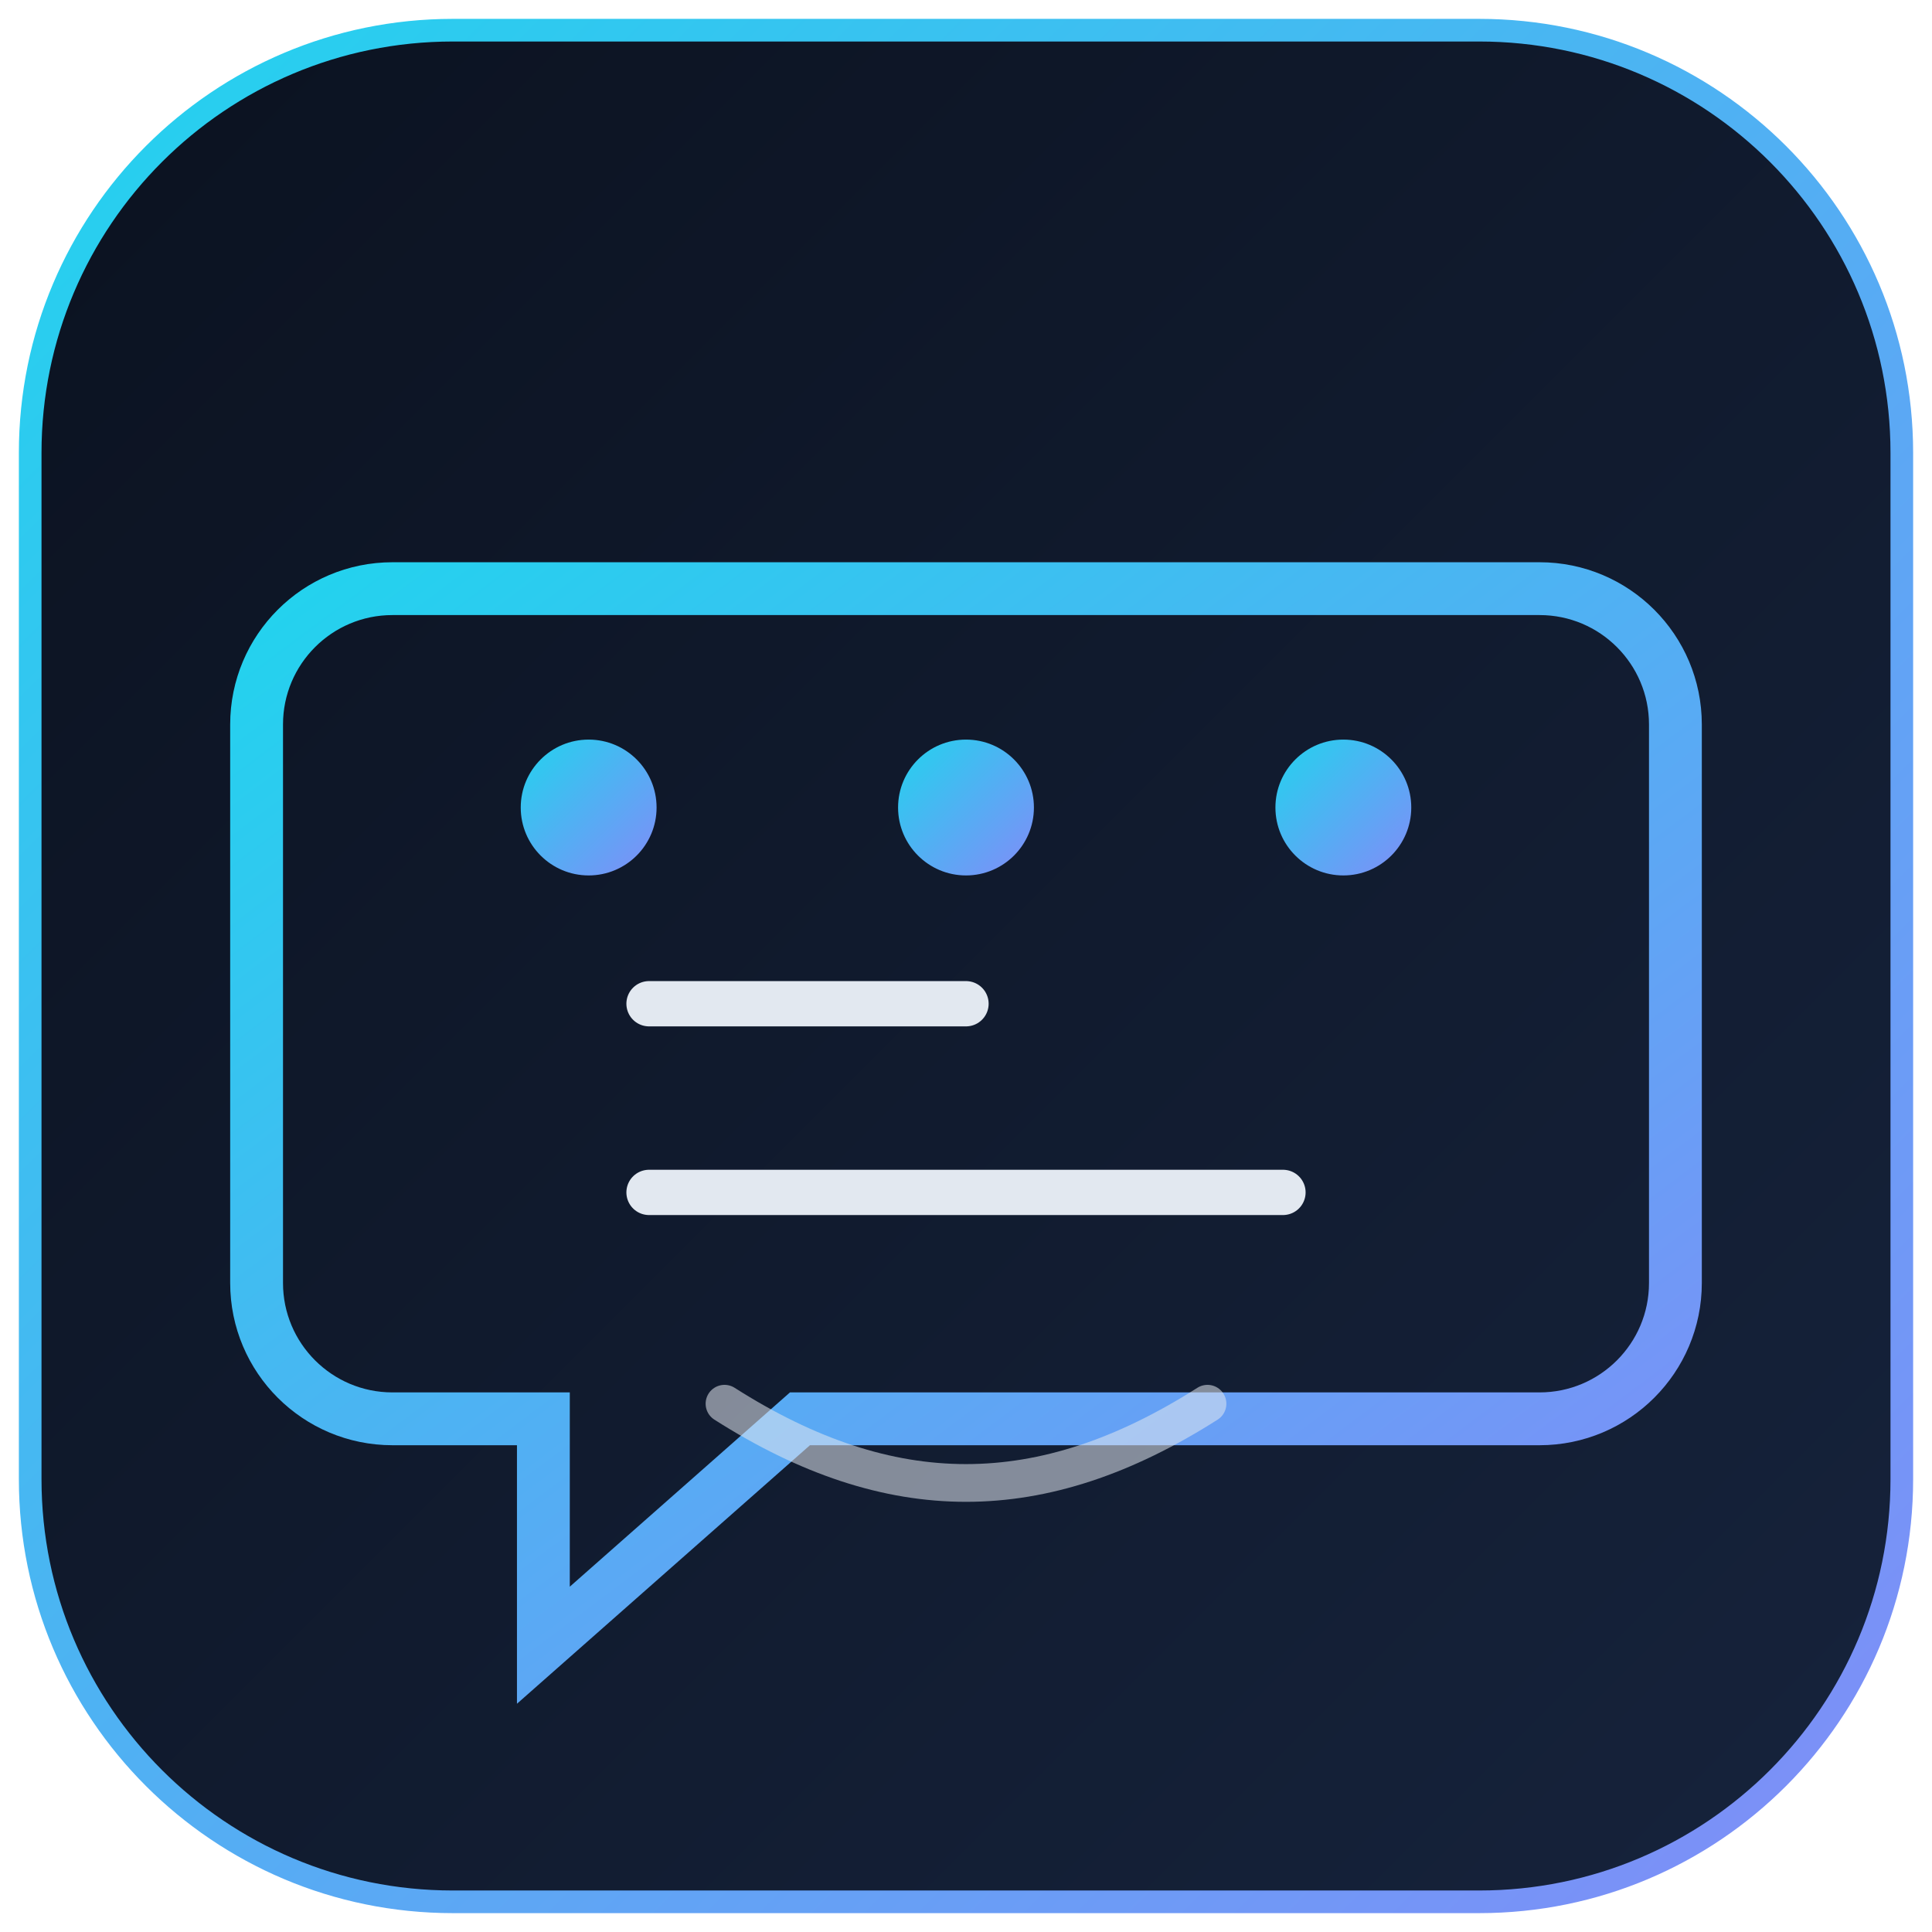
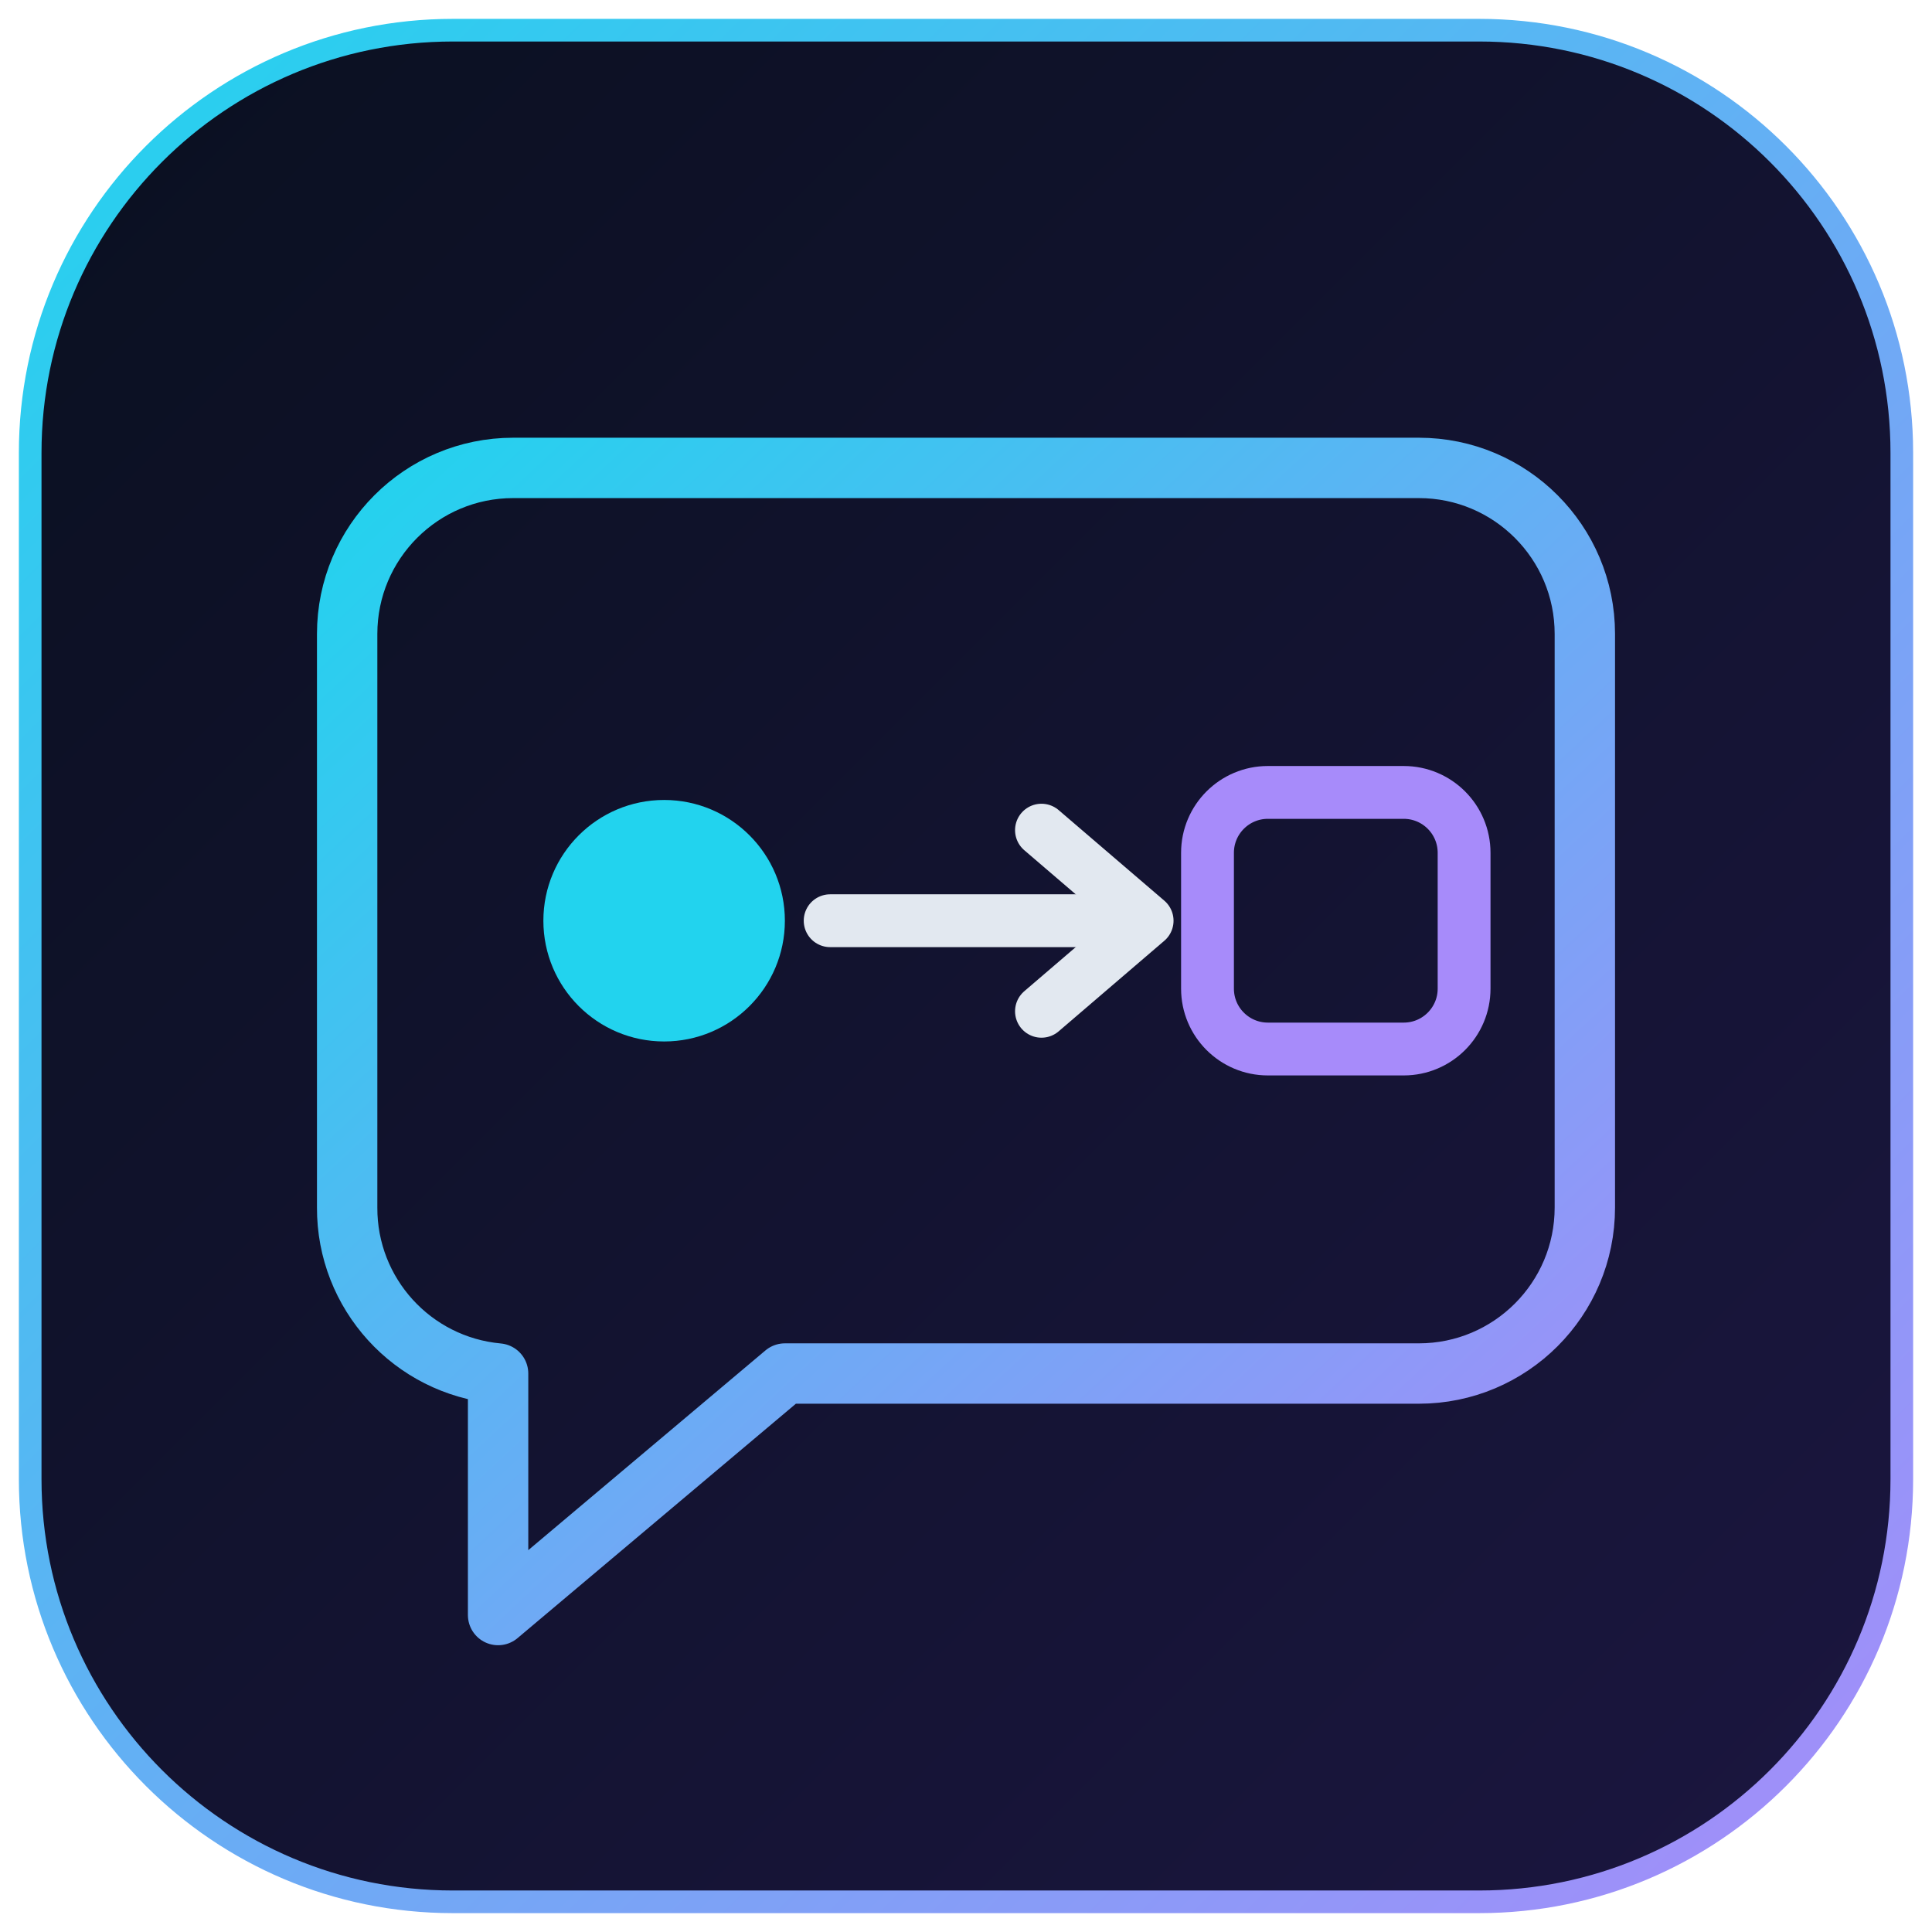
- <svg xmlns="http://www.w3.org/2000/svg" width="256" height="256" viewBox="0 0 256 256" role="img" aria-label="wangziru-analysis logo">
+ <svg xmlns="http://www.w3.org/2000/svg" width="256" height="256" viewBox="0 0 256 256" role="img" aria-label="像王自如一样思考 logo">
  <defs>
    <linearGradient id="bg" x1="0" y1="0" x2="1" y2="1">
-       <stop offset="0" stop-color="#0b1220" />
-       <stop offset="1" stop-color="#16233c" />
+       <stop offset="0" stop-color="#0a1020" />
+       <stop offset="1" stop-color="#1b1640" />
    </linearGradient>
    <linearGradient id="acc" x1="0" y1="0" x2="1" y2="1">
      <stop offset="0" stop-color="#22d3ee" />
-       <stop offset="1" stop-color="#818cf8" />
+       <stop offset="1" stop-color="#a78bfa" />
    </linearGradient>
  </defs>
  <rect x="4" y="4" width="248" height="248" rx="56" fill="url(#bg)" stroke="url(#acc)" stroke-width="3" />
-   <g stroke="url(#acc)" stroke-width="7" fill="none" stroke-linecap="round">
-     <path d="M52 78 h152 a18 18 0 0 1 18 18 v74 a18 18 0 0 1 -18 18 h-98 l-34 30 v-30 h-20 a18 18 0 0 1 -18 -18 v-74 a18 18 0 0 1 18 -18 z" />
-   </g>
-   <g stroke="#e2e8f0" stroke-width="6" fill="none" stroke-linecap="round">
-     <line x1="86" y1="133" x2="128" y2="133" />
-     <line x1="86" y1="158" x2="170" y2="158" />
-   </g>
-   <g fill="url(#acc)">
-     <circle cx="78" cy="107" r="9" />
-     <circle cx="128" cy="107" r="9" />
-     <circle cx="178" cy="107" r="9" />
-   </g>
-   <path d="M96 186 c22 14 42 14 64 0" stroke="#e2e8f0" stroke-width="5" fill="none" stroke-linecap="round" opacity="0.55" />
+   <path d="M46 84 a22 22 0 0 1 22 -22 h120 a22 22 0 0 1 22 22 v76 a22 22 0 0 1 -22 22 h-84 l-38 32 v-32 h-0 a22 22 0 0 1 -20 -22 z" fill="none" stroke="url(#acc)" stroke-width="8" stroke-linejoin="round" />
+   <circle cx="88" cy="122" r="16" fill="#22d3ee" />
+   <path d="M110 122 H146" stroke="#e2e8f0" stroke-width="7" stroke-linecap="round" />
+   <path d="M138 110 l14 12 -14 12" fill="none" stroke="#e2e8f0" stroke-width="7" stroke-linecap="round" stroke-linejoin="round" />
+   <rect x="160" y="105" width="34" height="34" rx="8" fill="none" stroke="#a78bfa" stroke-width="7" />
</svg>
